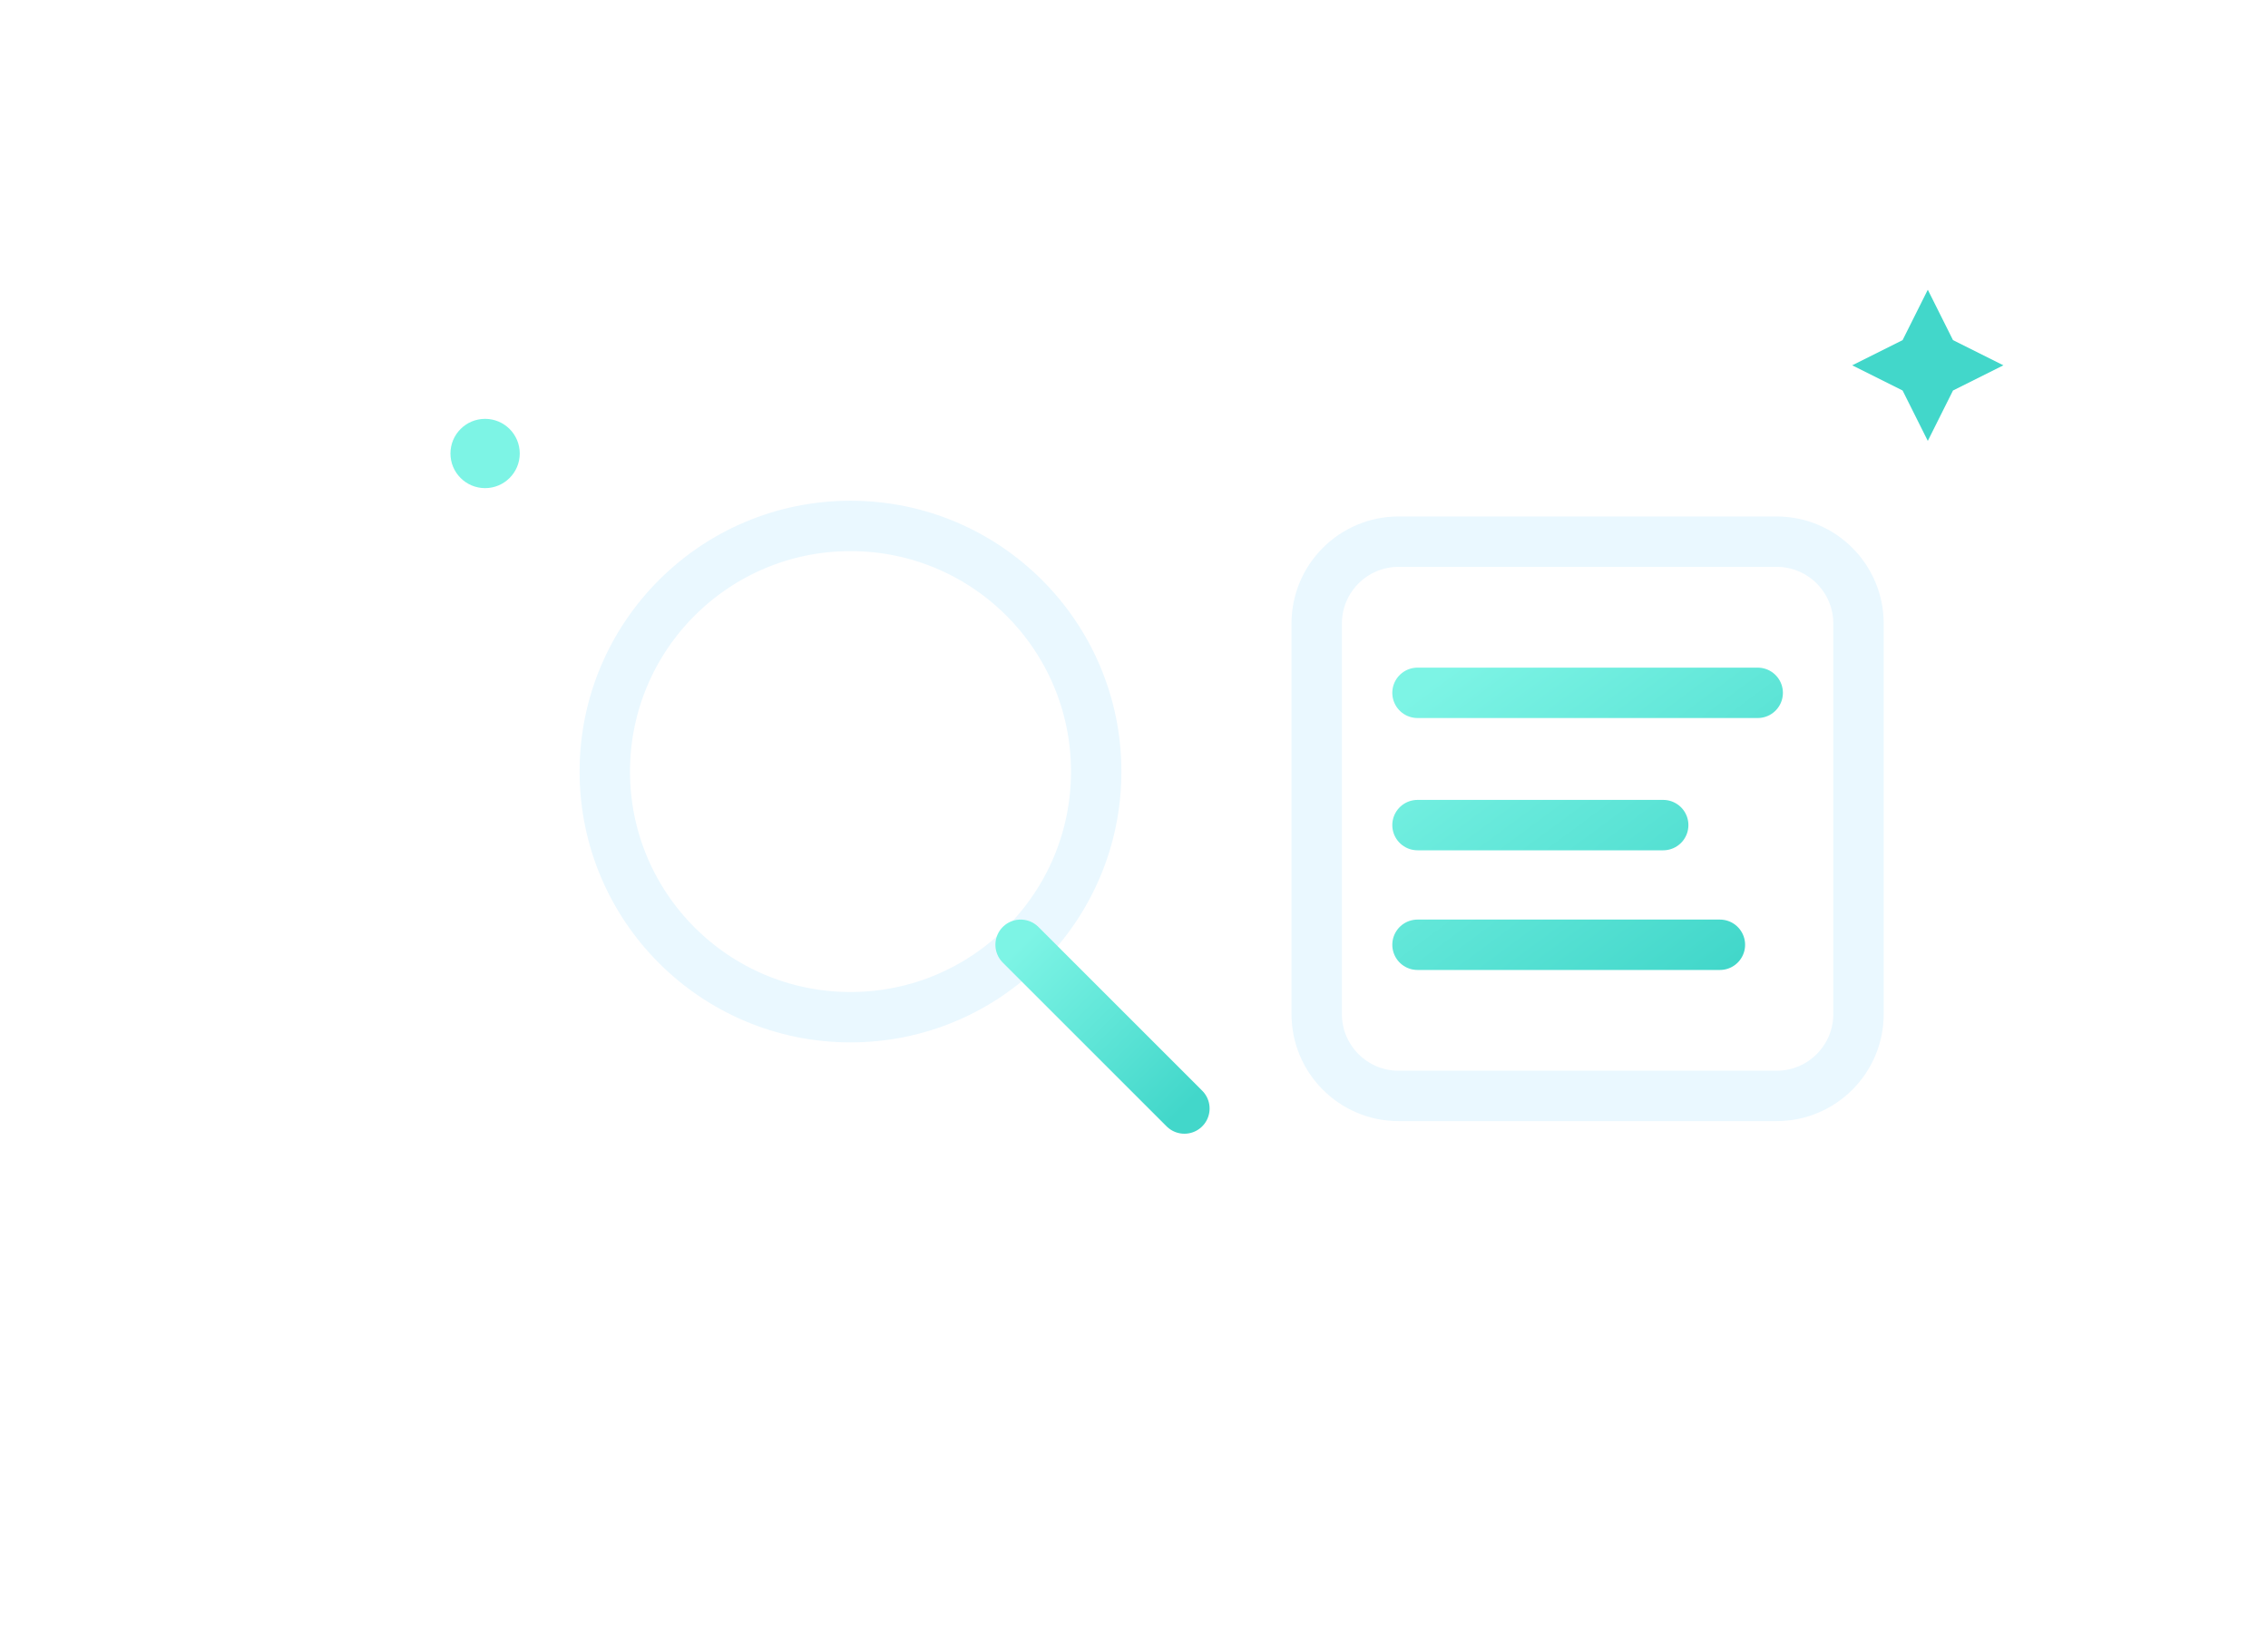
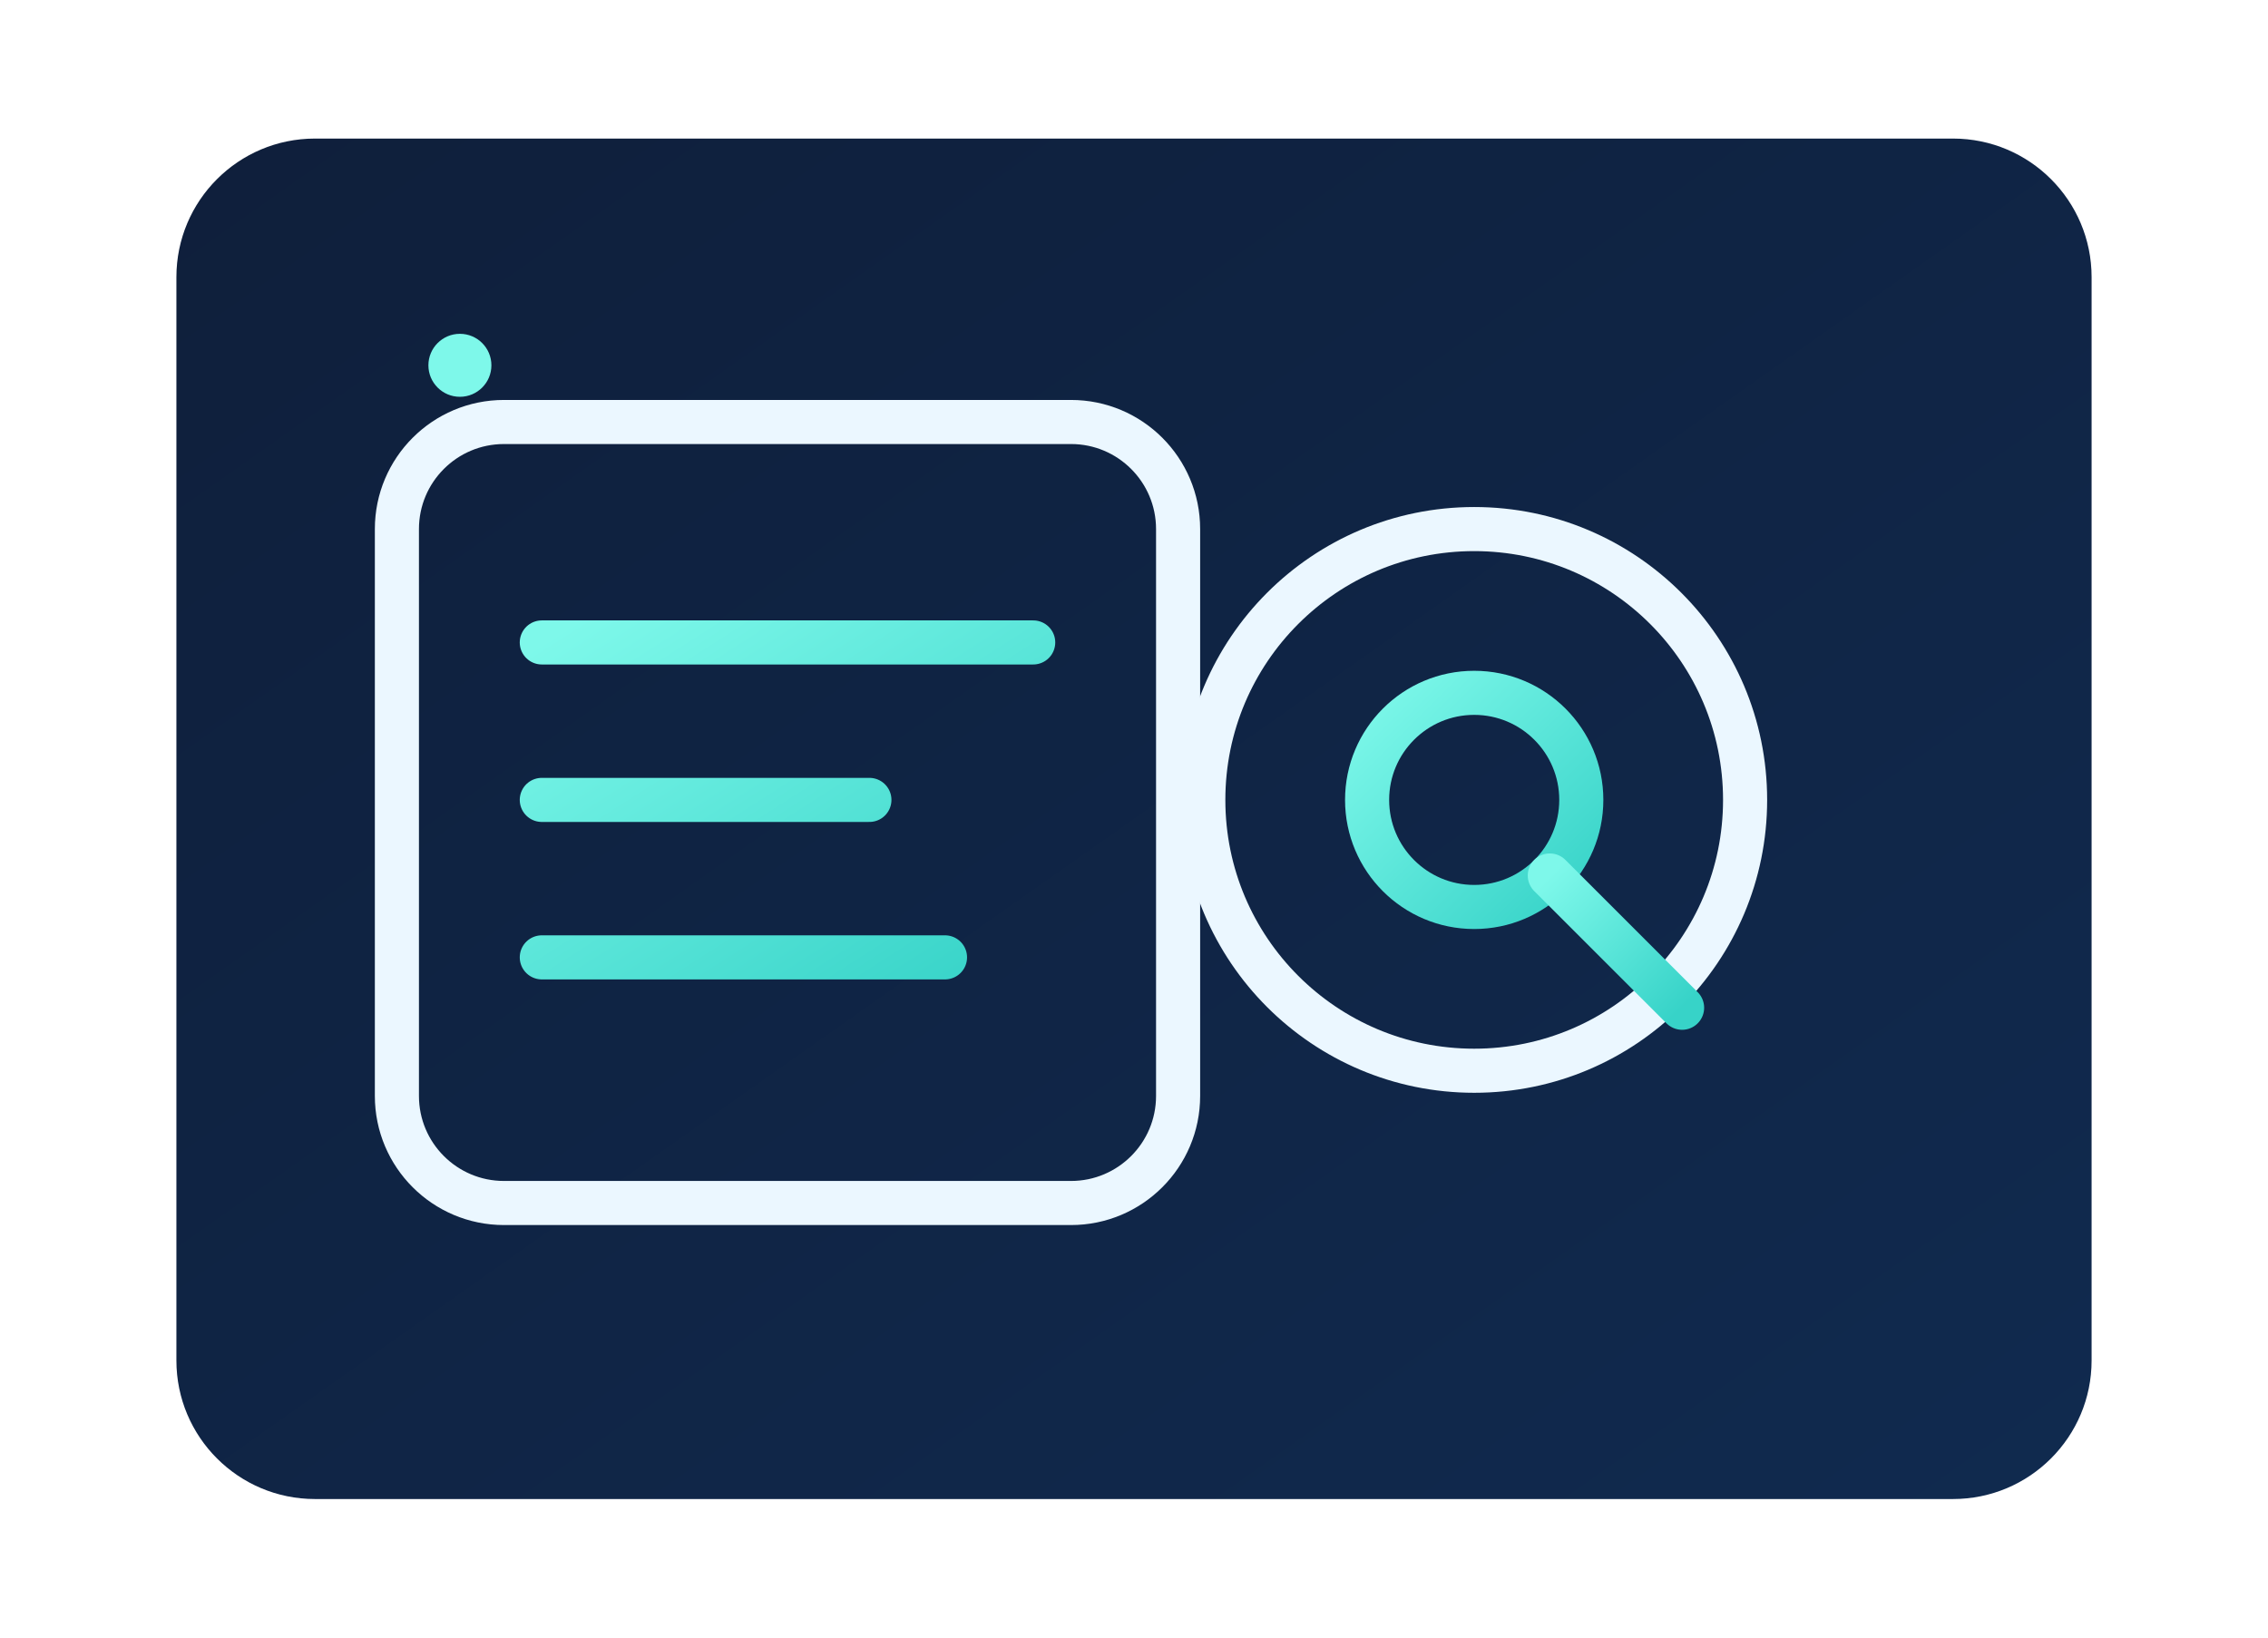
<svg xmlns="http://www.w3.org/2000/svg" viewBox="0 0 720 520" role="img" aria-label="Valutazione iniziale personalizzata">
  <defs>
-     <linearGradient id="aqua01" x1="0" y1="0" x2="1" y2="1">
-       <stop offset="0" stop-color="#7df4e5" />
-       <stop offset="1" stop-color="#42d7ca" />
+     <linearGradient id="bg01" x1="0" y1="0" x2="1" y2="1">
+       <stop offset="0" stop-color="#0f1f3b" />
+       <stop offset="1" stop-color="#102a4f" />
+     </linearGradient>
+     <linearGradient id="acc01" x1="0" y1="0" x2="1" y2="1">
+       <stop offset="0" stop-color="#7ef8ea" />
+       <stop offset="1" stop-color="#37d3c8" />
    </linearGradient>
    <style>
-       .ln{fill:none;stroke-linecap:round;stroke-linejoin:round;vector-effect:non-scaling-stroke}
-       .w{stroke:#eaf8ff;stroke-width:16}
-       .a{stroke:url(#aqua01);stroke-width:16}
-       .p{animation:float 4s ease-in-out infinite}
-       .s{animation:pulse 2s ease-in-out infinite}
-       @keyframes float{0%,100%{transform:translateY(0)}50%{transform:translateY(-9px)}}
-       @keyframes pulse{0%,100%{opacity:.55;transform:scale(.94)}50%{opacity:1;transform:scale(1.06)}}
+       .stroke{fill:none;stroke-linecap:round;stroke-linejoin:round;vector-effect:non-scaling-stroke}
+       .w{stroke:#ebf7ff;stroke-width:14}
+       .a{stroke:url(#acc01);stroke-width:14}
+       .float{animation:float 4.2s ease-in-out infinite}
+       .pulse{animation:pulse 2.1s ease-in-out infinite}
+       @keyframes float{0%,100%{transform:translateY(0)}50%{transform:translateY(-8px)}}
+       @keyframes pulse{0%,100%{opacity:.6;transform:scale(.95)}50%{opacity:1;transform:scale(1.05)}}
    </style>
  </defs>
-   <g class="p" transform-origin="360 250">
-     <circle cx="270" cy="245" r="78" class="ln w" />
-     <path d="M324 300l52 52" class="ln a" />
+   <rect x="56" y="44" width="608" height="432" rx="44" fill="url(#bg01)" />
+   <g class="float" transform-origin="250 258">
+     <rect x="126" y="134" width="248" height="248" rx="34" class="stroke w" />
+     <path d="M172 204h156M172 254h104M172 304h128" class="stroke a" />
  </g>
-   <g transform-origin="500 260" class="p" style="animation-delay:.2s">
-     <rect x="418" y="172" width="172" height="176" rx="26" class="ln w" />
-     <path d="M450 220h108M450 262h78M450 300h96" class="ln a" />
+   <g class="float" transform-origin="468 254" style="animation-delay:.25s">
+     <circle cx="468" cy="254" r="86" class="stroke w" />
+     <circle cx="468" cy="254" r="34" class="stroke a" />
+     <path d="M492 278l42 42" class="stroke a" />
  </g>
-   <g class="s" transform-origin="154 144">
-     <circle cx="154" cy="144" r="11" fill="#7df4e5" />
-   </g>
-   <g class="s" transform-origin="612 112" style="animation-delay:.5s">
-     <path d="M612 92l8 16 16 8-16 8-8 16-8-16-16-8 16-8z" fill="#42d7ca" />
+   <g class="pulse" transform-origin="146 116">
+     <circle cx="146" cy="116" r="10" fill="#7ef8ea" />
  </g>
</svg>
